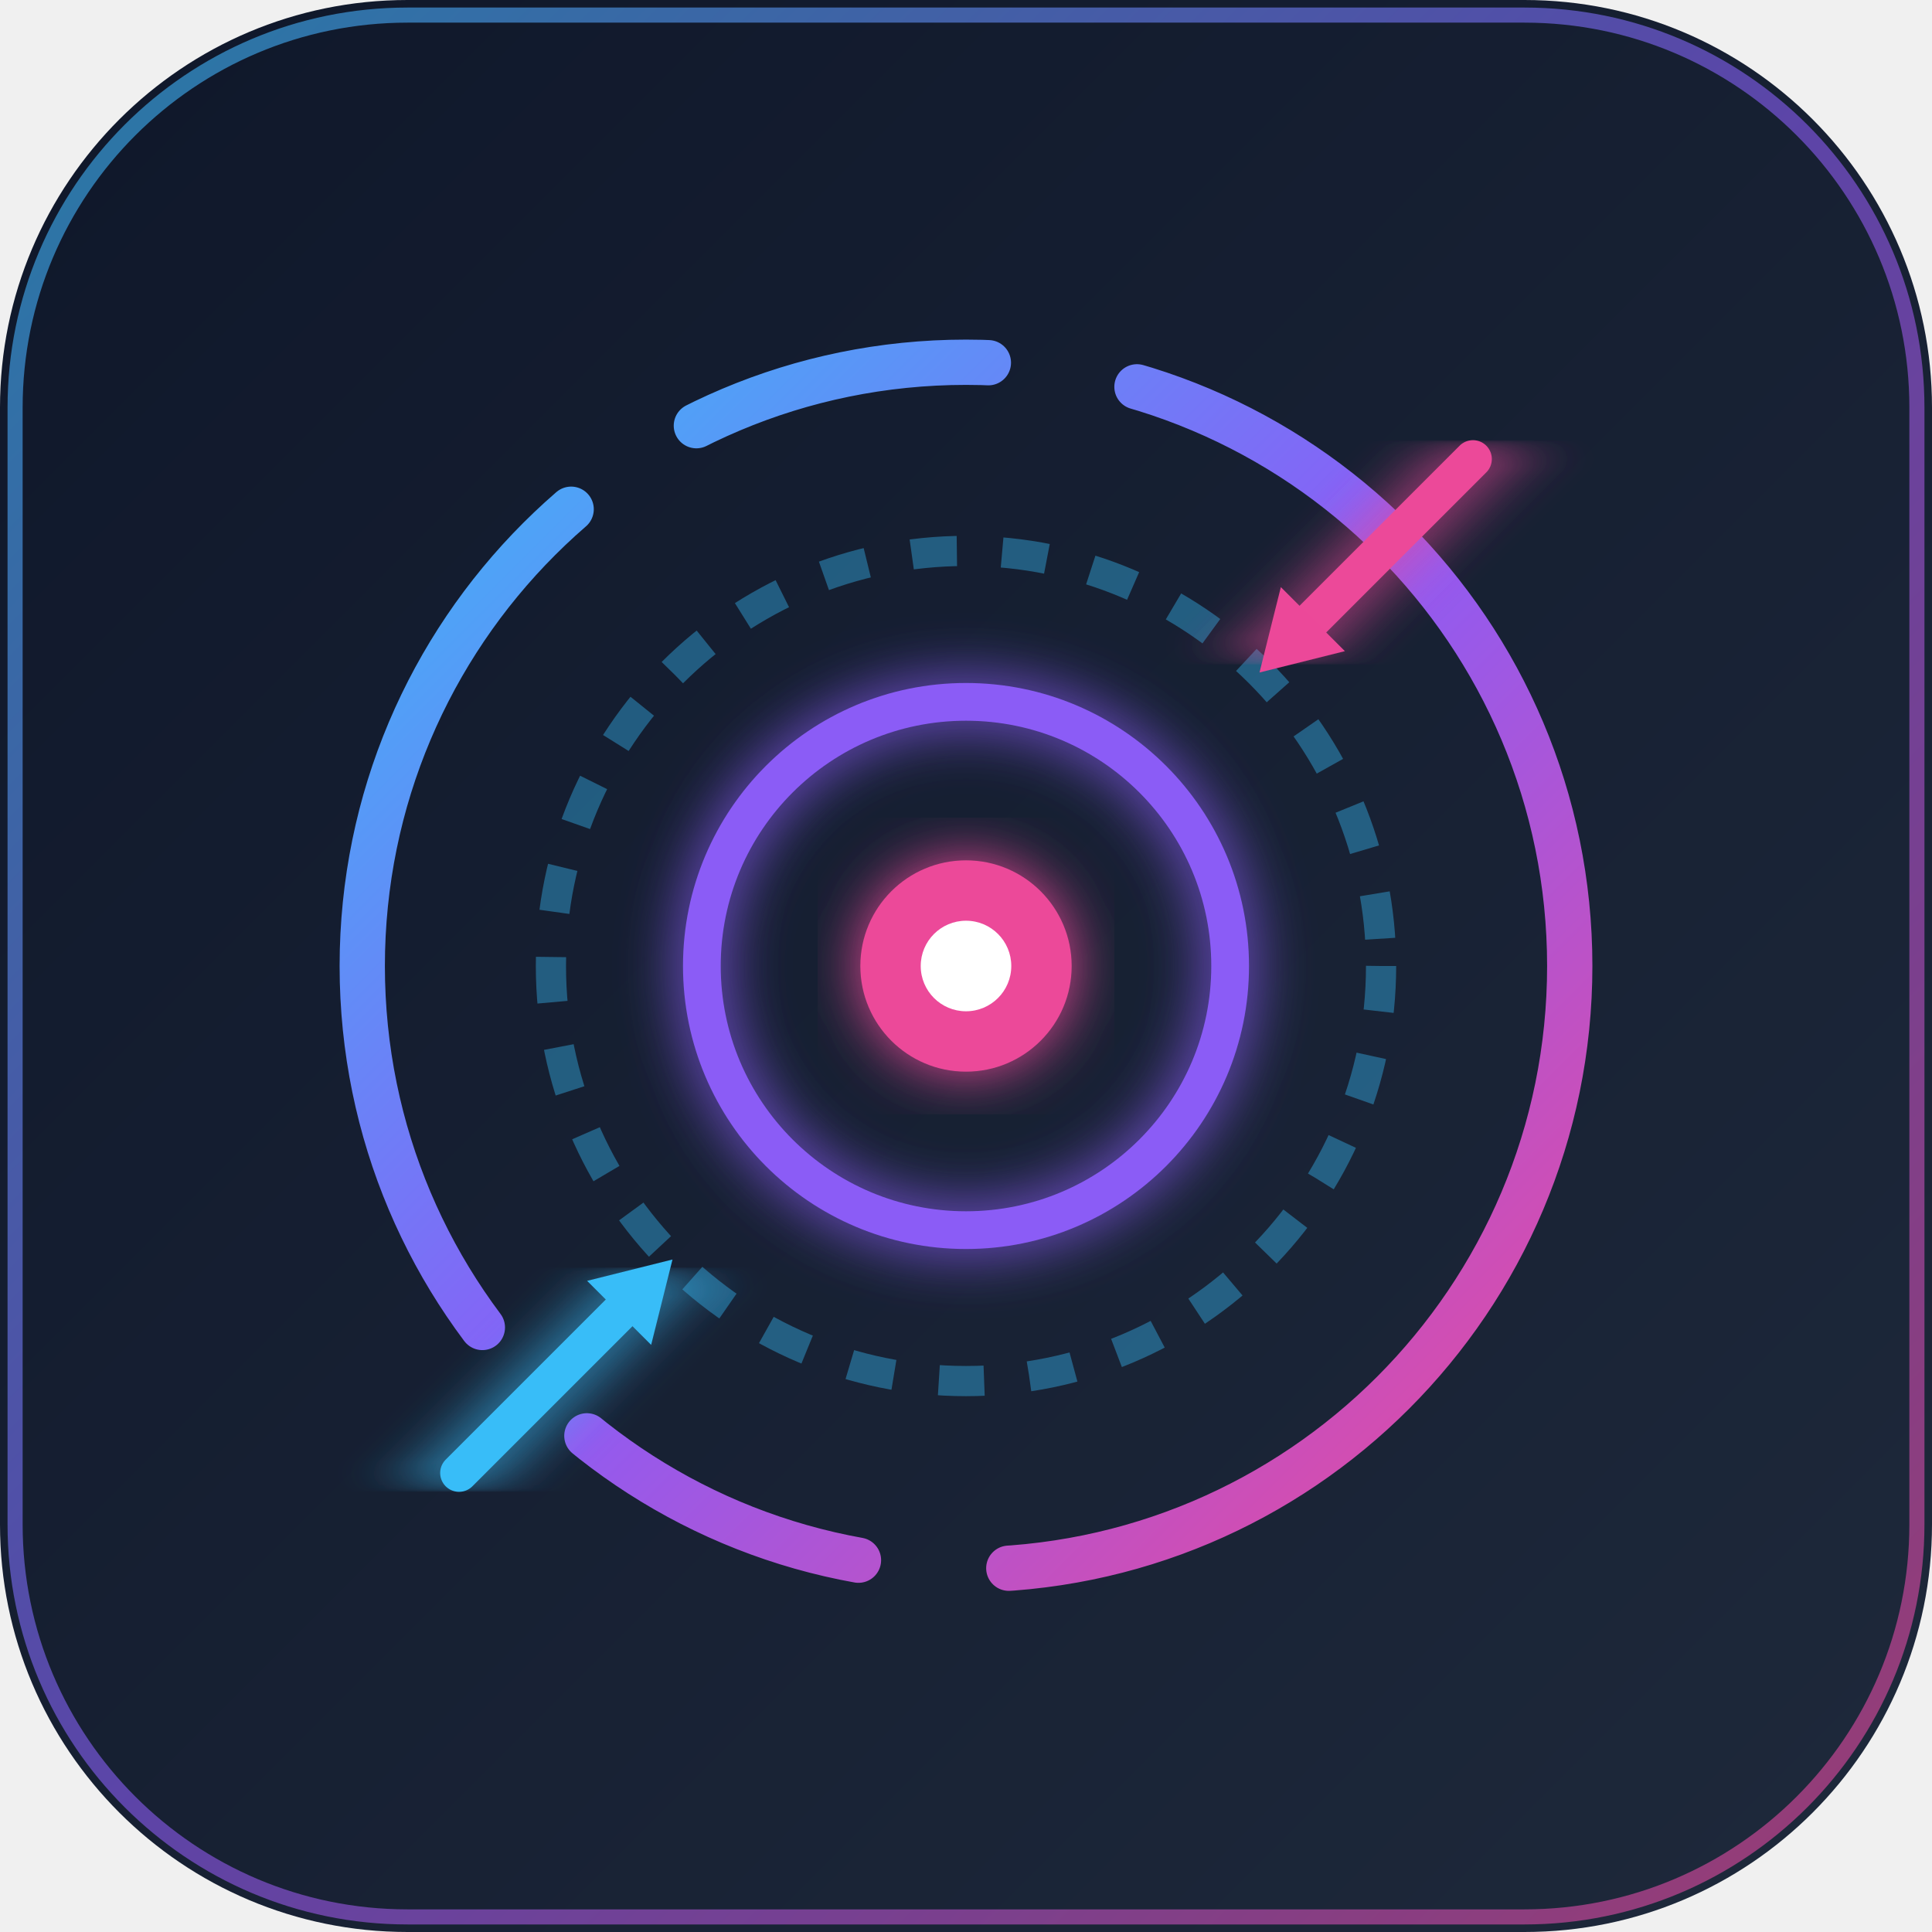
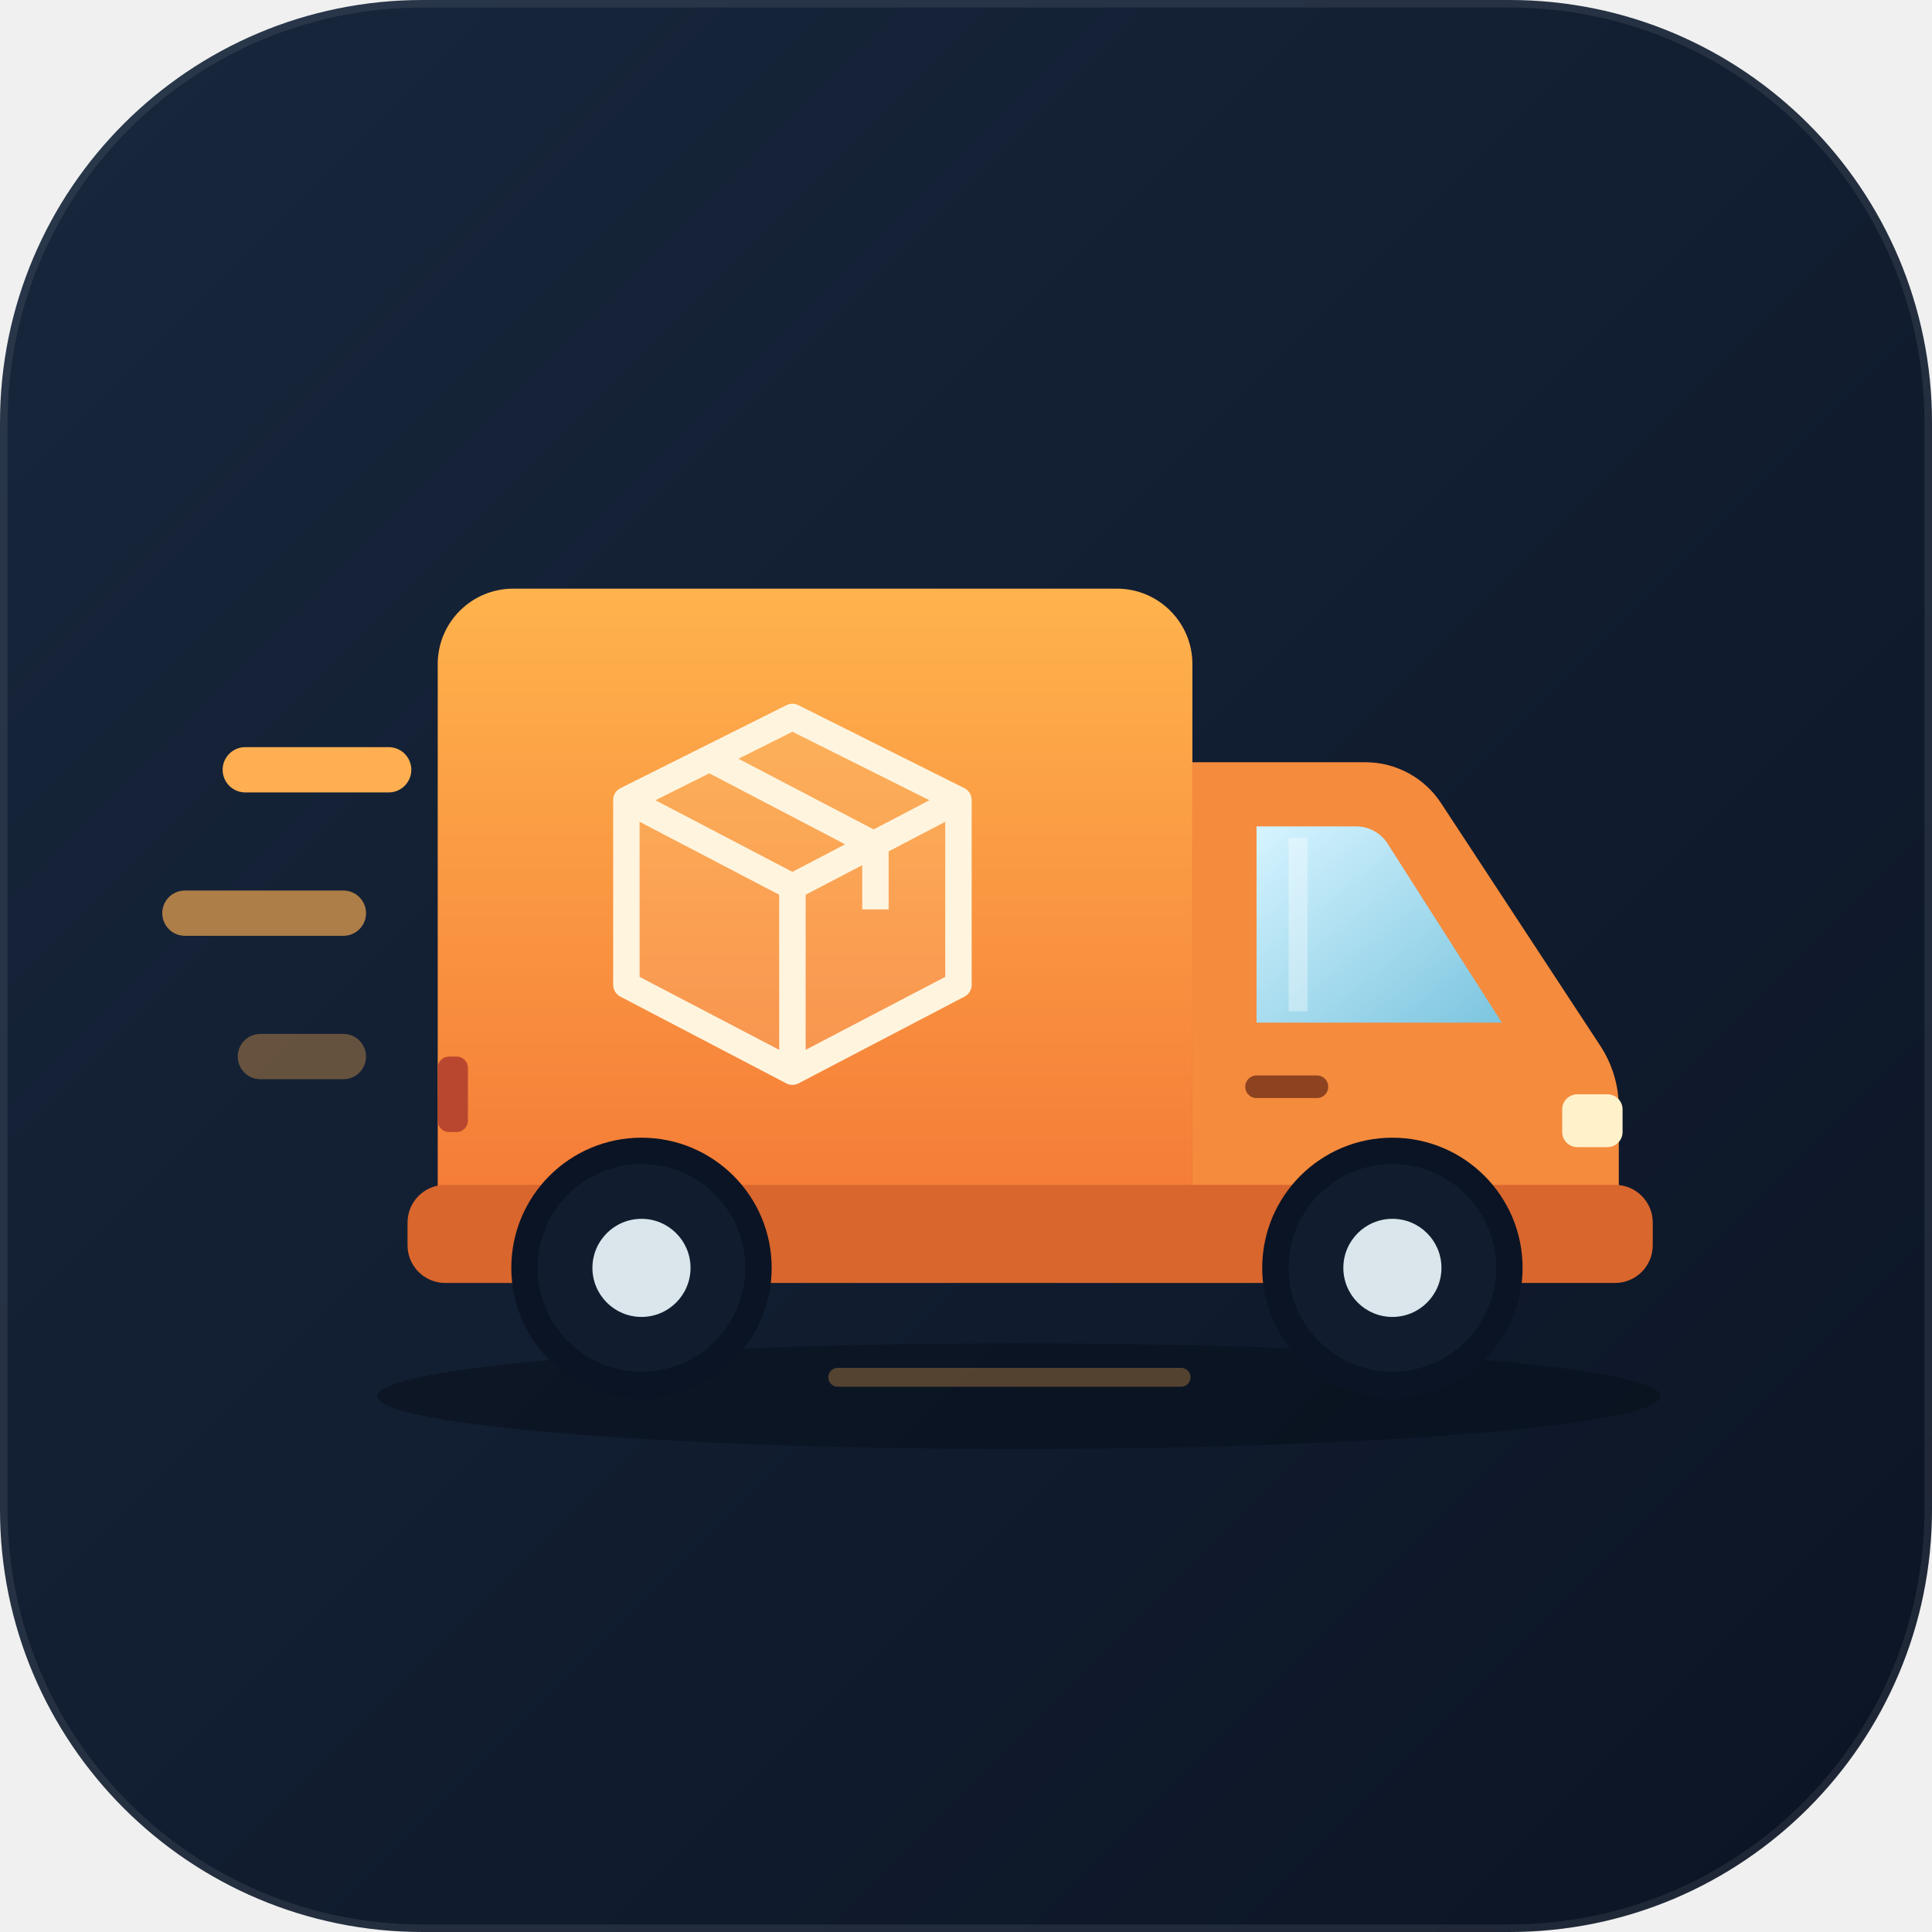
- <svg xmlns="http://www.w3.org/2000/svg" width="512" height="512" viewBox="0 0 512 512">
+ <svg xmlns="http://www.w3.org/2000/svg" width="512" height="512" viewBox="0 0 512 512" role="img" aria-labelledby="title desc">
  <defs>
-     <linearGradient id="corriere-bg" x1="0%" y1="0%" x2="100%" y2="100%">
-       <stop offset="0%" stop-color="#0F172A" />
-       <stop offset="100%" stop-color="#1E293B" />
+     <linearGradient id="background" x1="0" y1="0" x2="1" y2="1">
+       <stop stop-color="#18273D" />
+       <stop offset="1" stop-color="#0B1424" />
    </linearGradient>
-     <linearGradient id="corriere-accent" x1="0%" y1="0%" x2="100%" y2="100%">
-       <stop offset="0%" stop-color="#38BDF8" />
-       <stop offset="50%" stop-color="#8B5CF6" />
-       <stop offset="100%" stop-color="#EC4899" />
+     <linearGradient id="body" x1="0" y1="0" x2="0" y2="1">
+       <stop stop-color="#FFB34D" />
+       <stop offset="1" stop-color="#F47735" />
    </linearGradient>
-     <linearGradient id="corriere-glow" x1="0%" y1="0%" x2="100%" y2="0%">
-       <stop offset="0%" stop-color="#38BDF8" stop-opacity="0.8" />
-       <stop offset="100%" stop-color="#8B5CF6" stop-opacity="0.8" />
+     <linearGradient id="glass" x1="0" y1="0" x2="1" y2="1">
+       <stop stop-color="#D6F4FF" />
+       <stop offset="1" stop-color="#7CC5DF" />
    </linearGradient>
-     <filter id="glow" x="-20%" y="-20%" width="140%" height="140%">
-       <feGaussianBlur stdDeviation="8" result="blur" />
-       <feComposite in="SourceGraphic" in2="blur" operator="over" />
-     </filter>
  </defs>
-   <rect width="512" height="512" rx="108" fill="url(#corriere-bg)" />
-   <rect width="504" height="504" x="4" y="4" rx="104" fill="none" stroke="url(#corriere-accent)" stroke-width="4" stroke-opacity="0.6" />
-   <g transform="translate(256, 256)">
-     <circle cx="0" cy="0" r="160" fill="none" stroke="url(#corriere-accent)" stroke-width="12" stroke-dasharray="240 40 80 40" stroke-linecap="round" />
-     <circle cx="0" cy="0" r="110" fill="none" stroke="#38BDF8" stroke-width="8" stroke-opacity="0.4" stroke-dasharray="12 12" />
-     <circle cx="0" cy="0" r="70" fill="none" stroke="#8B5CF6" stroke-width="10" filter="url(#glow)" />
-     <circle cx="0" cy="0" r="28" fill="#EC4899" filter="url(#glow)" />
-     <circle cx="0" cy="0" r="12" fill="#FFFFFF" />
-     <g transform="rotate(-45)">
-       <path d="M -190 0 L -120 0" stroke="#38BDF8" stroke-width="10" stroke-linecap="round" filter="url(#glow)" />
-       <polygon points="-110,0 -130,-12 -130,12" fill="#38BDF8" />
-     </g>
-     <g transform="rotate(135)">
-       <path d="M -190 0 L -120 0" stroke="#EC4899" stroke-width="10" stroke-linecap="round" filter="url(#glow)" />
-       <polygon points="-110,0 -130,-12 -130,12" fill="#EC4899" />
-     </g>
+   <rect width="512" height="512" rx="112" fill="url(#background)" />
+   <rect x="1" y="1" width="510" height="510" rx="111" fill="none" stroke="#FFFFFF" stroke-opacity=".08" stroke-width="2" />
+   <ellipse cx="270" cy="370" rx="170" ry="14" fill="#060D18" opacity=".5" />
+   <g fill="none" stroke="#FFAF51" stroke-width="12" stroke-linecap="round">
+     <path d="M65 204h38" />
+     <path d="M49 242h42" opacity=".65" />
+     <path d="M69 280h22" opacity=".35" />
  </g>
+   <path d="M136 156h160a20 20 0 0 1 20 20v154H116V176a20 20 0 0 1 20-20Z" fill="url(#body)" />
+   <path d="M316 202h46a24 24 0 0 1 20 11l42 64a30 30 0 0 1 5 17v36H316Z" fill="#F58B3D" />
+   <path d="M333 219h26a10 10 0 0 1 9 5l30 47h-65Z" fill="url(#glass)" />
+   <path d="M344 222v46" stroke="#FFFFFF" stroke-opacity=".35" stroke-width="5" />
+   <path d="M333 288h16" stroke="#8D431F" stroke-width="6" stroke-linecap="round" />
+   <rect x="108" y="314" width="330" height="26" rx="10" fill="#D9662D" />
+   <rect x="414" y="290" width="16" height="14" rx="4" fill="#FFF1CA" />
+   <rect x="116" y="280" width="8" height="20" rx="3" fill="#B9472F" />
+   <g stroke="#FFF5DF" stroke-width="7" stroke-linejoin="round">
+     <path d="m210 190 44 22v49l-44 23-44-23v-49Z" fill="#FFF5DF" fill-opacity=".12" />
+     <path d="m166 212 44 23 44-23m-44 23v49m-22-83 44 23v17" fill="none" />
+   </g>
+   <g fill="#111D2E" stroke="#0B1424" stroke-width="7">
+     <circle cx="170" cy="336" r="31" />
+     <circle cx="369" cy="336" r="31" />
+   </g>
+   <g fill="#DBE5EC">
+     <circle cx="170" cy="336" r="13" />
+     <circle cx="369" cy="336" r="13" />
+   </g>
+   <path d="M222 365h91" stroke="#FFAF51" stroke-opacity=".3" stroke-width="5" stroke-linecap="round" />
</svg>
